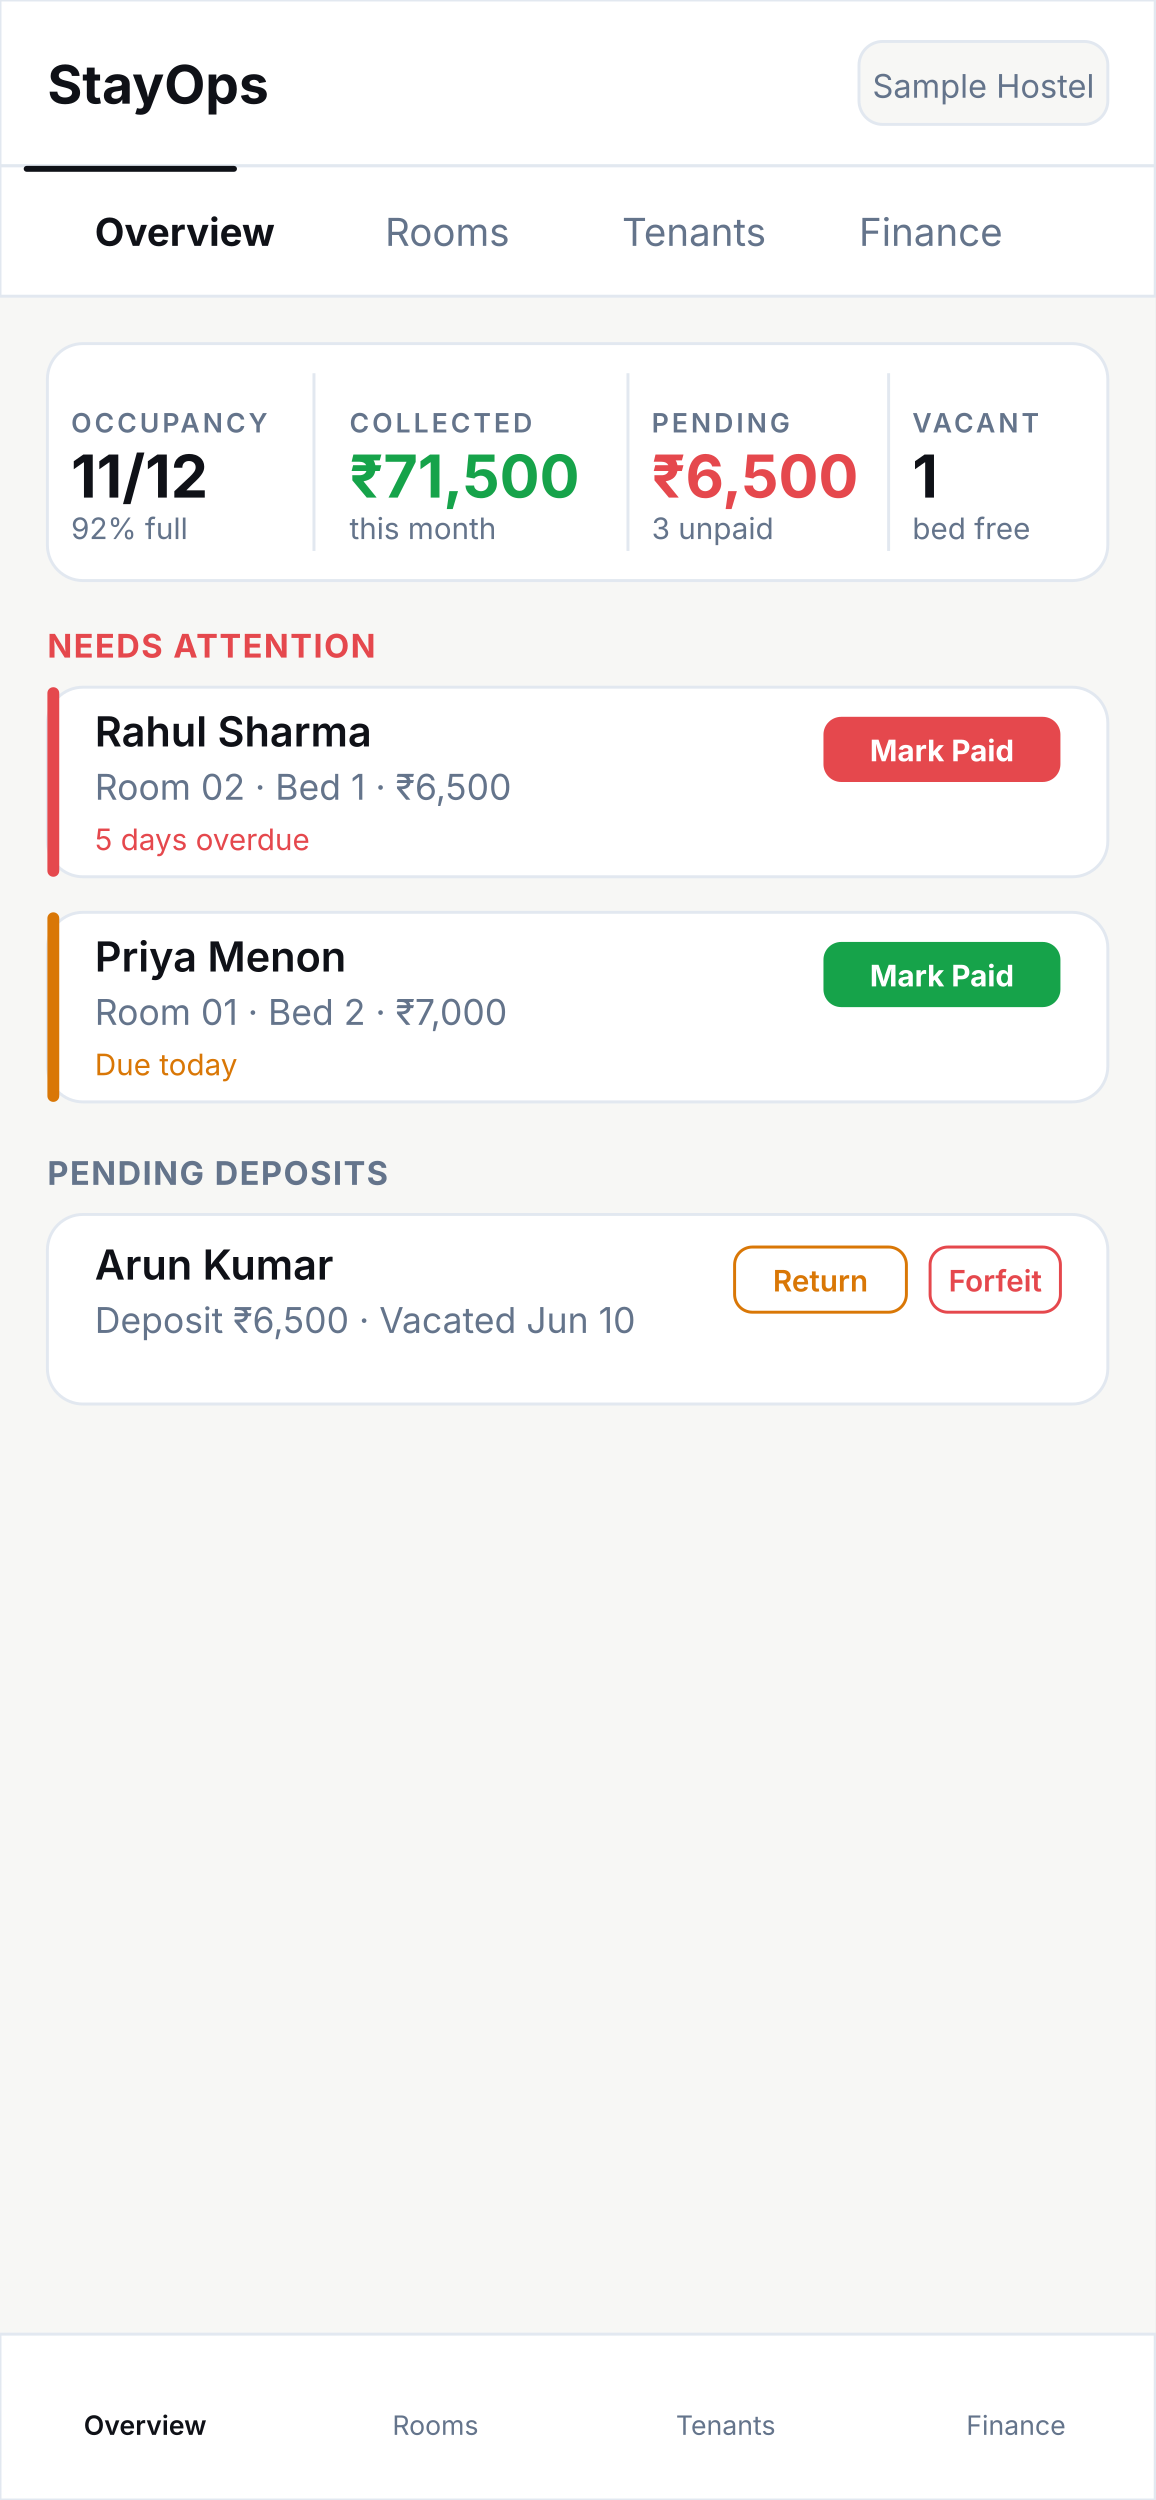
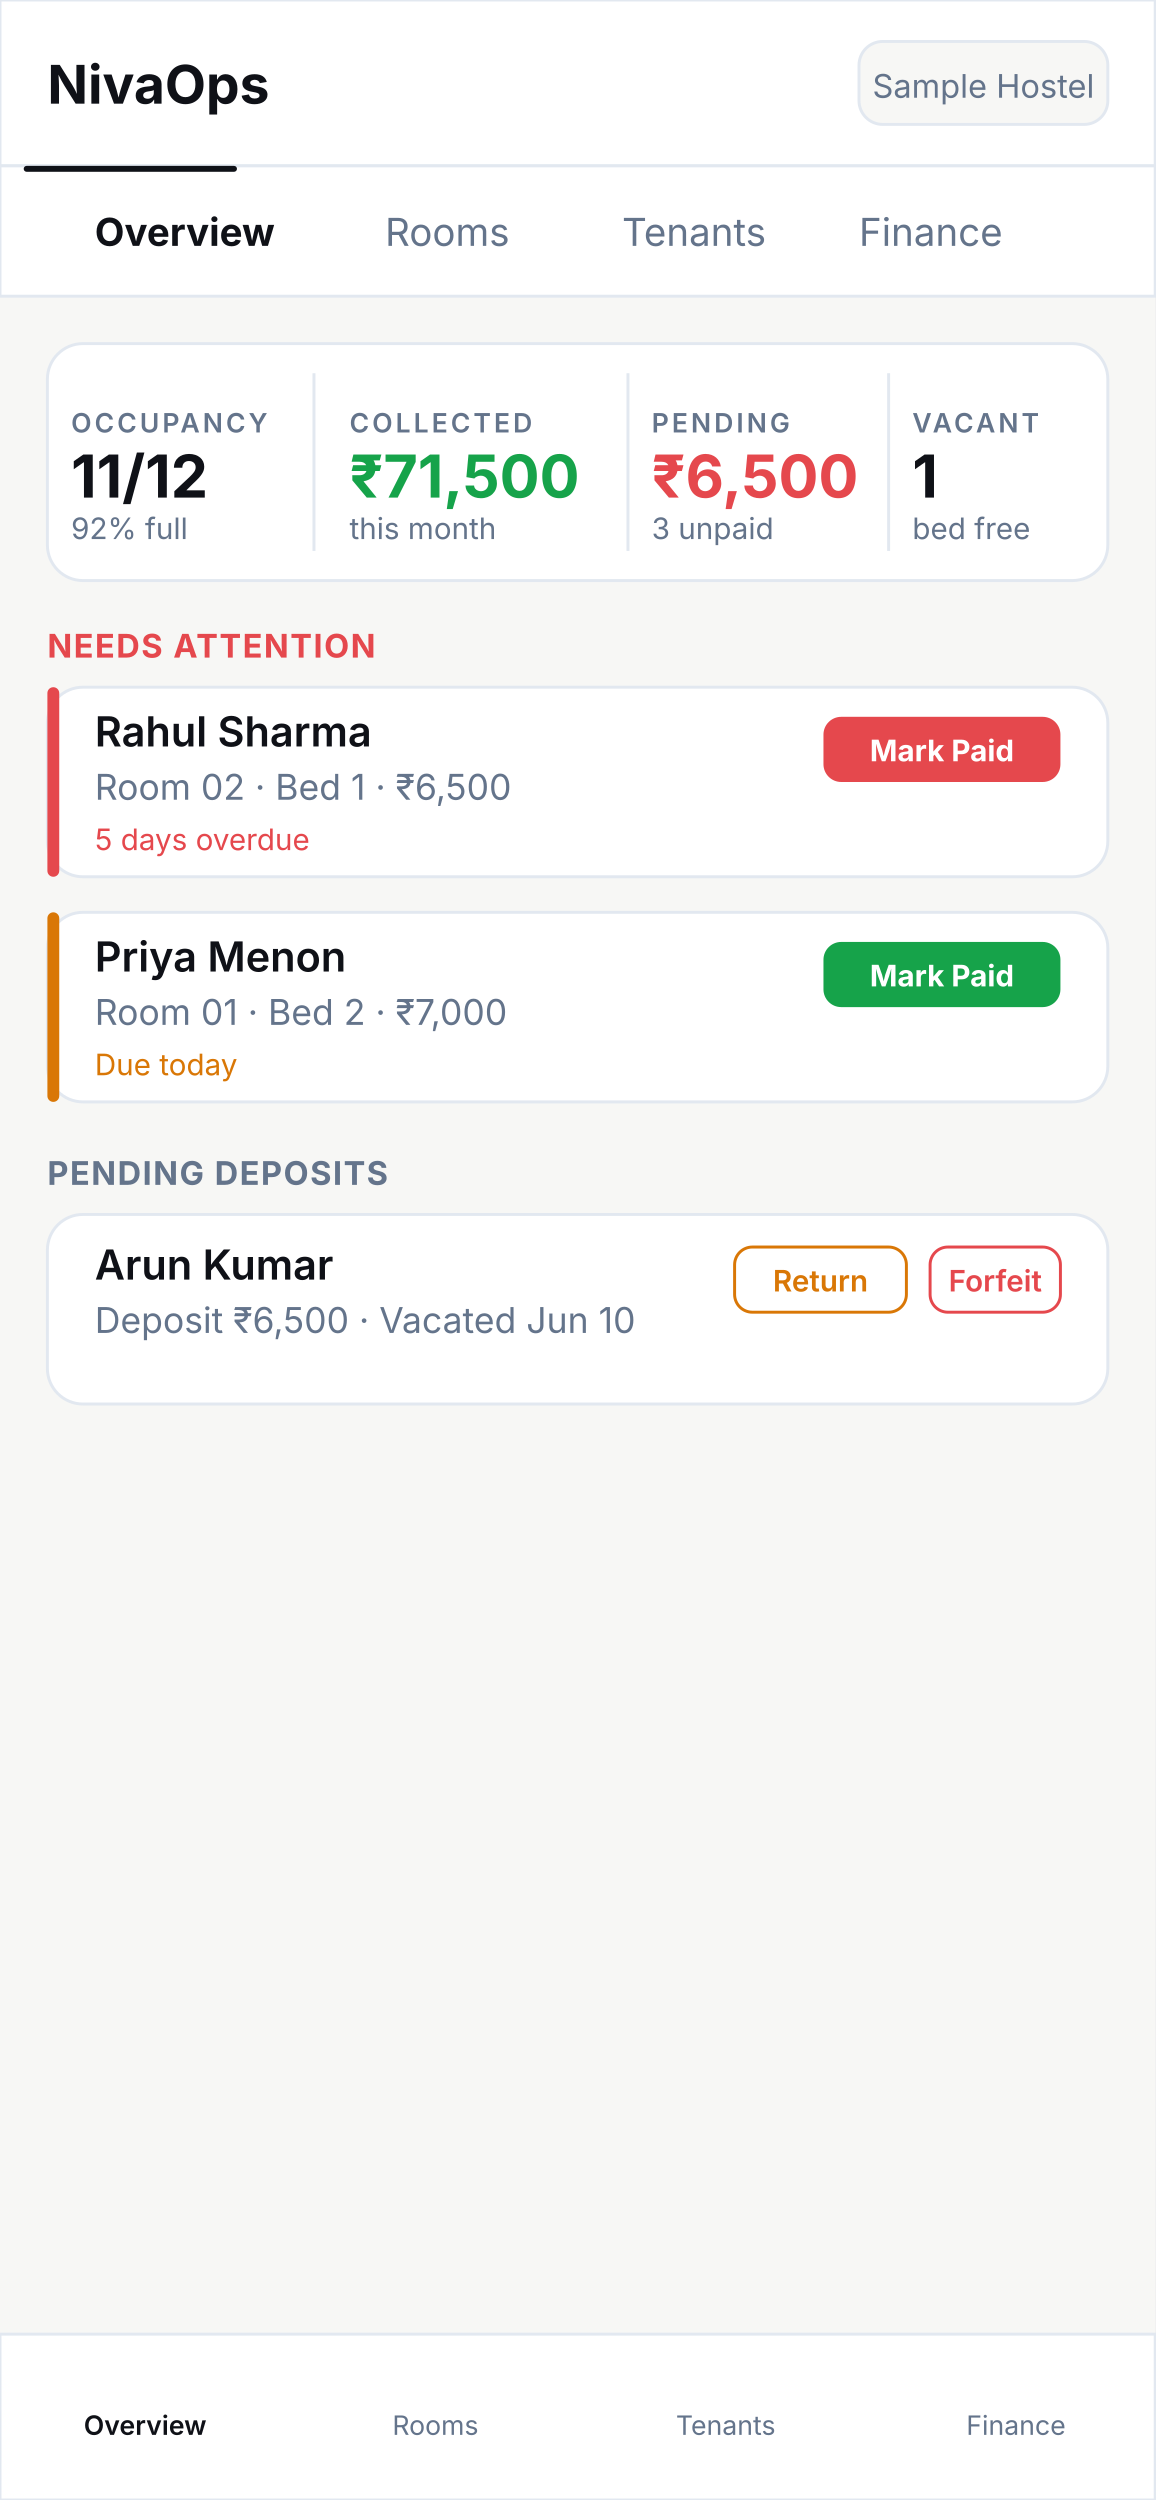
<svg xmlns="http://www.w3.org/2000/svg" viewBox="0 0 390 844">
  <rect width="390" height="844" fill="#F7F7F5" />
  <rect width="390" height="56" fill="#ffffff" stroke="#E2E8F0" stroke-width="1" />
-   <text x="16" y="35" font-family="Inter,sans-serif" font-size="18" font-weight="700" fill="#0F1117">StayOps</text>
+   <text x="16" y="35" font-family="Inter,sans-serif" font-size="18" font-weight="700" fill="#0F1117">NivaOps</text>
  <rect x="290" y="14" width="84" height="28" rx="8" fill="#F7F7F5" stroke="#E2E8F0" stroke-width="1" />
  <text x="332" y="33" font-family="Inter,sans-serif" font-size="11" fill="#64748B" text-anchor="middle">Sample Hostel</text>
  <rect y="56" width="390" height="44" fill="#ffffff" stroke="#E2E8F0" stroke-width="1" />
  <text x="32" y="83" font-family="Inter,sans-serif" font-size="13" font-weight="700" fill="#0F1117">Overview</text>
  <rect x="8" y="56" width="72" height="2" rx="1" fill="#0F1117" />
  <text x="130" y="83" font-family="Inter,sans-serif" font-size="13" fill="#64748B">Rooms</text>
  <text x="210" y="83" font-family="Inter,sans-serif" font-size="13" fill="#64748B">Tenants</text>
  <text x="290" y="83" font-family="Inter,sans-serif" font-size="13" fill="#64748B">Finance</text>
  <rect x="16" y="116" width="358" height="80" rx="12" fill="#ffffff" stroke="#E2E8F0" stroke-width="1" />
  <line x1="106" y1="126" x2="106" y2="186" stroke="#E2E8F0" stroke-width="1" />
  <line x1="212" y1="126" x2="212" y2="186" stroke="#E2E8F0" stroke-width="1" />
  <line x1="300" y1="126" x2="300" y2="186" stroke="#E2E8F0" stroke-width="1" />
  <text x="24" y="146" font-family="Inter,sans-serif" font-size="9" font-weight="600" fill="#64748B" letter-spacing="1">OCCUPANCY</text>
  <text x="24" y="168" font-family="Inter,sans-serif" font-size="20" font-weight="700" fill="#0F1117">11/12</text>
  <text x="24" y="182" font-family="Inter,sans-serif" font-size="10" fill="#64748B">92% full</text>
  <text x="118" y="146" font-family="Inter,sans-serif" font-size="9" font-weight="600" fill="#64748B" letter-spacing="1">COLLECTED</text>
  <text x="118" y="168" font-family="Inter,sans-serif" font-size="20" font-weight="700" fill="#16A34A">₹71,500</text>
  <text x="118" y="182" font-family="Inter,sans-serif" font-size="10" fill="#64748B">this month</text>
  <text x="220" y="146" font-family="Inter,sans-serif" font-size="9" font-weight="600" fill="#64748B" letter-spacing="1">PENDING</text>
  <text x="220" y="168" font-family="Inter,sans-serif" font-size="20" font-weight="700" fill="#E5484D">₹6,500</text>
  <text x="220" y="182" font-family="Inter,sans-serif" font-size="10" fill="#64748B">3 unpaid</text>
  <text x="308" y="146" font-family="Inter,sans-serif" font-size="9" font-weight="600" fill="#64748B" letter-spacing="1">VACANT</text>
  <text x="308" y="168" font-family="Inter,sans-serif" font-size="20" font-weight="700" fill="#0F1117">1</text>
  <text x="308" y="182" font-family="Inter,sans-serif" font-size="10" fill="#64748B">bed free</text>
  <text x="16" y="222" font-family="Inter,sans-serif" font-size="11" font-weight="700" fill="#E5484D" letter-spacing="0.5">NEEDS ATTENTION</text>
  <rect x="16" y="232" width="358" height="64" rx="12" fill="#ffffff" stroke="#E2E8F0" stroke-width="1" />
  <rect x="16" y="232" width="4" height="64" rx="2" fill="#E5484D" />
  <text x="32" y="252" font-family="Inter,sans-serif" font-size="14" font-weight="600" fill="#0F1117">Rahul Sharma</text>
  <text x="32" y="270" font-family="Inter,sans-serif" font-size="12" fill="#64748B">Room 02 · Bed 1 · ₹6,500</text>
  <rect x="278" y="242" width="80" height="22" rx="6" fill="#E5484D" />
  <text x="318" y="257" font-family="Inter,sans-serif" font-size="10" font-weight="700" fill="#ffffff" text-anchor="middle">Mark Paid</text>
  <text x="32" y="287" font-family="Inter,sans-serif" font-size="10" fill="#E5484D">5 days overdue</text>
  <rect x="16" y="308" width="358" height="64" rx="12" fill="#ffffff" stroke="#E2E8F0" stroke-width="1" />
  <rect x="16" y="308" width="4" height="64" rx="2" fill="#D97706" />
  <text x="32" y="328" font-family="Inter,sans-serif" font-size="14" font-weight="600" fill="#0F1117">Priya Menon</text>
  <text x="32" y="346" font-family="Inter,sans-serif" font-size="12" fill="#64748B">Room 01 · Bed 2 · ₹7,000</text>
  <rect x="278" y="318" width="80" height="22" rx="6" fill="#16A34A" />
  <text x="318" y="333" font-family="Inter,sans-serif" font-size="10" font-weight="700" fill="#ffffff" text-anchor="middle">Mark Paid</text>
  <text x="32" y="363" font-family="Inter,sans-serif" font-size="10" fill="#D97706">Due today</text>
  <text x="16" y="400" font-family="Inter,sans-serif" font-size="11" font-weight="700" fill="#64748B" letter-spacing="0.5">PENDING DEPOSITS</text>
  <rect x="16" y="410" width="358" height="64" rx="12" fill="#ffffff" stroke="#E2E8F0" stroke-width="1" />
  <text x="32" y="432" font-family="Inter,sans-serif" font-size="14" font-weight="600" fill="#0F1117">Arun Kumar</text>
  <text x="32" y="450" font-family="Inter,sans-serif" font-size="12" fill="#64748B">Deposit ₹6,500 · Vacated Jun 10</text>
  <rect x="248" y="421" width="58" height="22" rx="6" fill="#ffffff" stroke="#D97706" stroke-width="1" />
  <text x="277" y="436" font-family="Inter,sans-serif" font-size="10" font-weight="600" fill="#D97706" text-anchor="middle">Return</text>
  <rect x="314" y="421" width="44" height="22" rx="6" fill="#ffffff" stroke="#E5484D" stroke-width="1" />
  <text x="336" y="436" font-family="Inter,sans-serif" font-size="10" font-weight="600" fill="#E5484D" text-anchor="middle">Forfeit</text>
  <rect y="788" width="390" height="56" fill="#ffffff" stroke="#E2E8F0" stroke-width="1" />
  <text x="49" y="822" font-family="Inter,sans-serif" font-size="9" fill="#0F1117" text-anchor="middle" font-weight="600">Overview</text>
  <text x="147" y="822" font-family="Inter,sans-serif" font-size="9" fill="#64748B" text-anchor="middle">Rooms</text>
  <text x="245" y="822" font-family="Inter,sans-serif" font-size="9" fill="#64748B" text-anchor="middle">Tenants</text>
  <text x="343" y="822" font-family="Inter,sans-serif" font-size="9" fill="#64748B" text-anchor="middle">Finance</text>
</svg>
